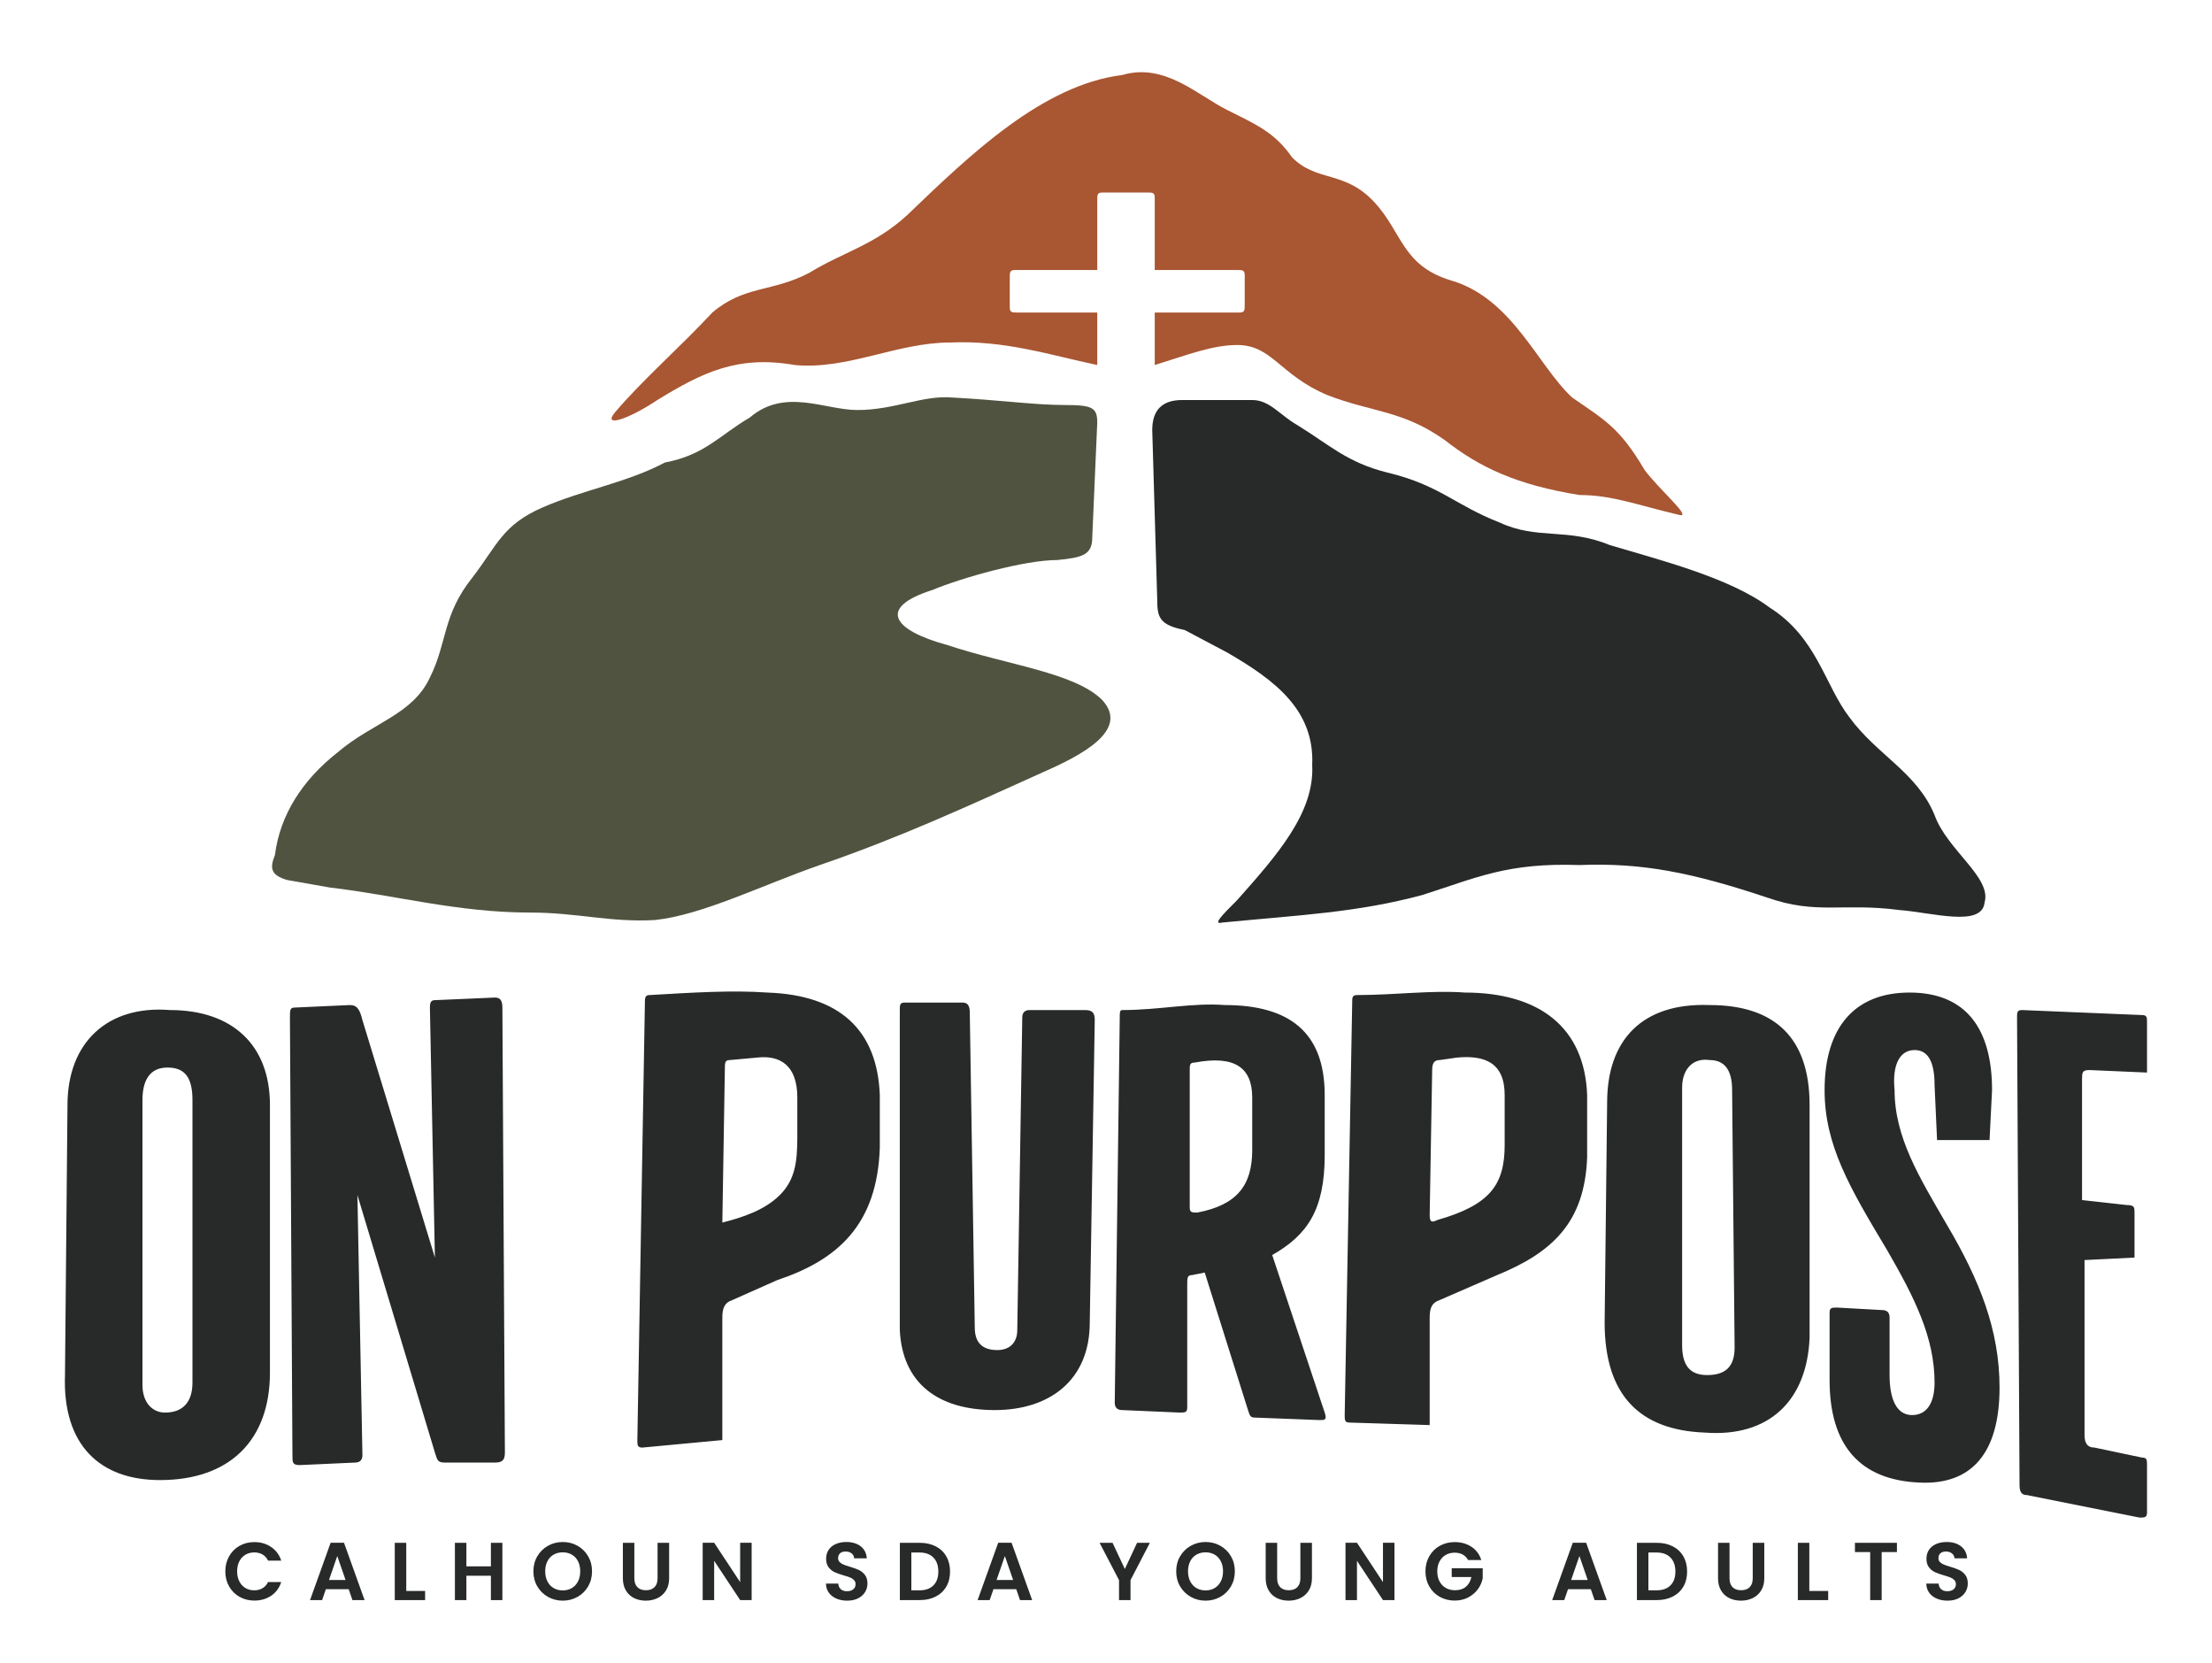
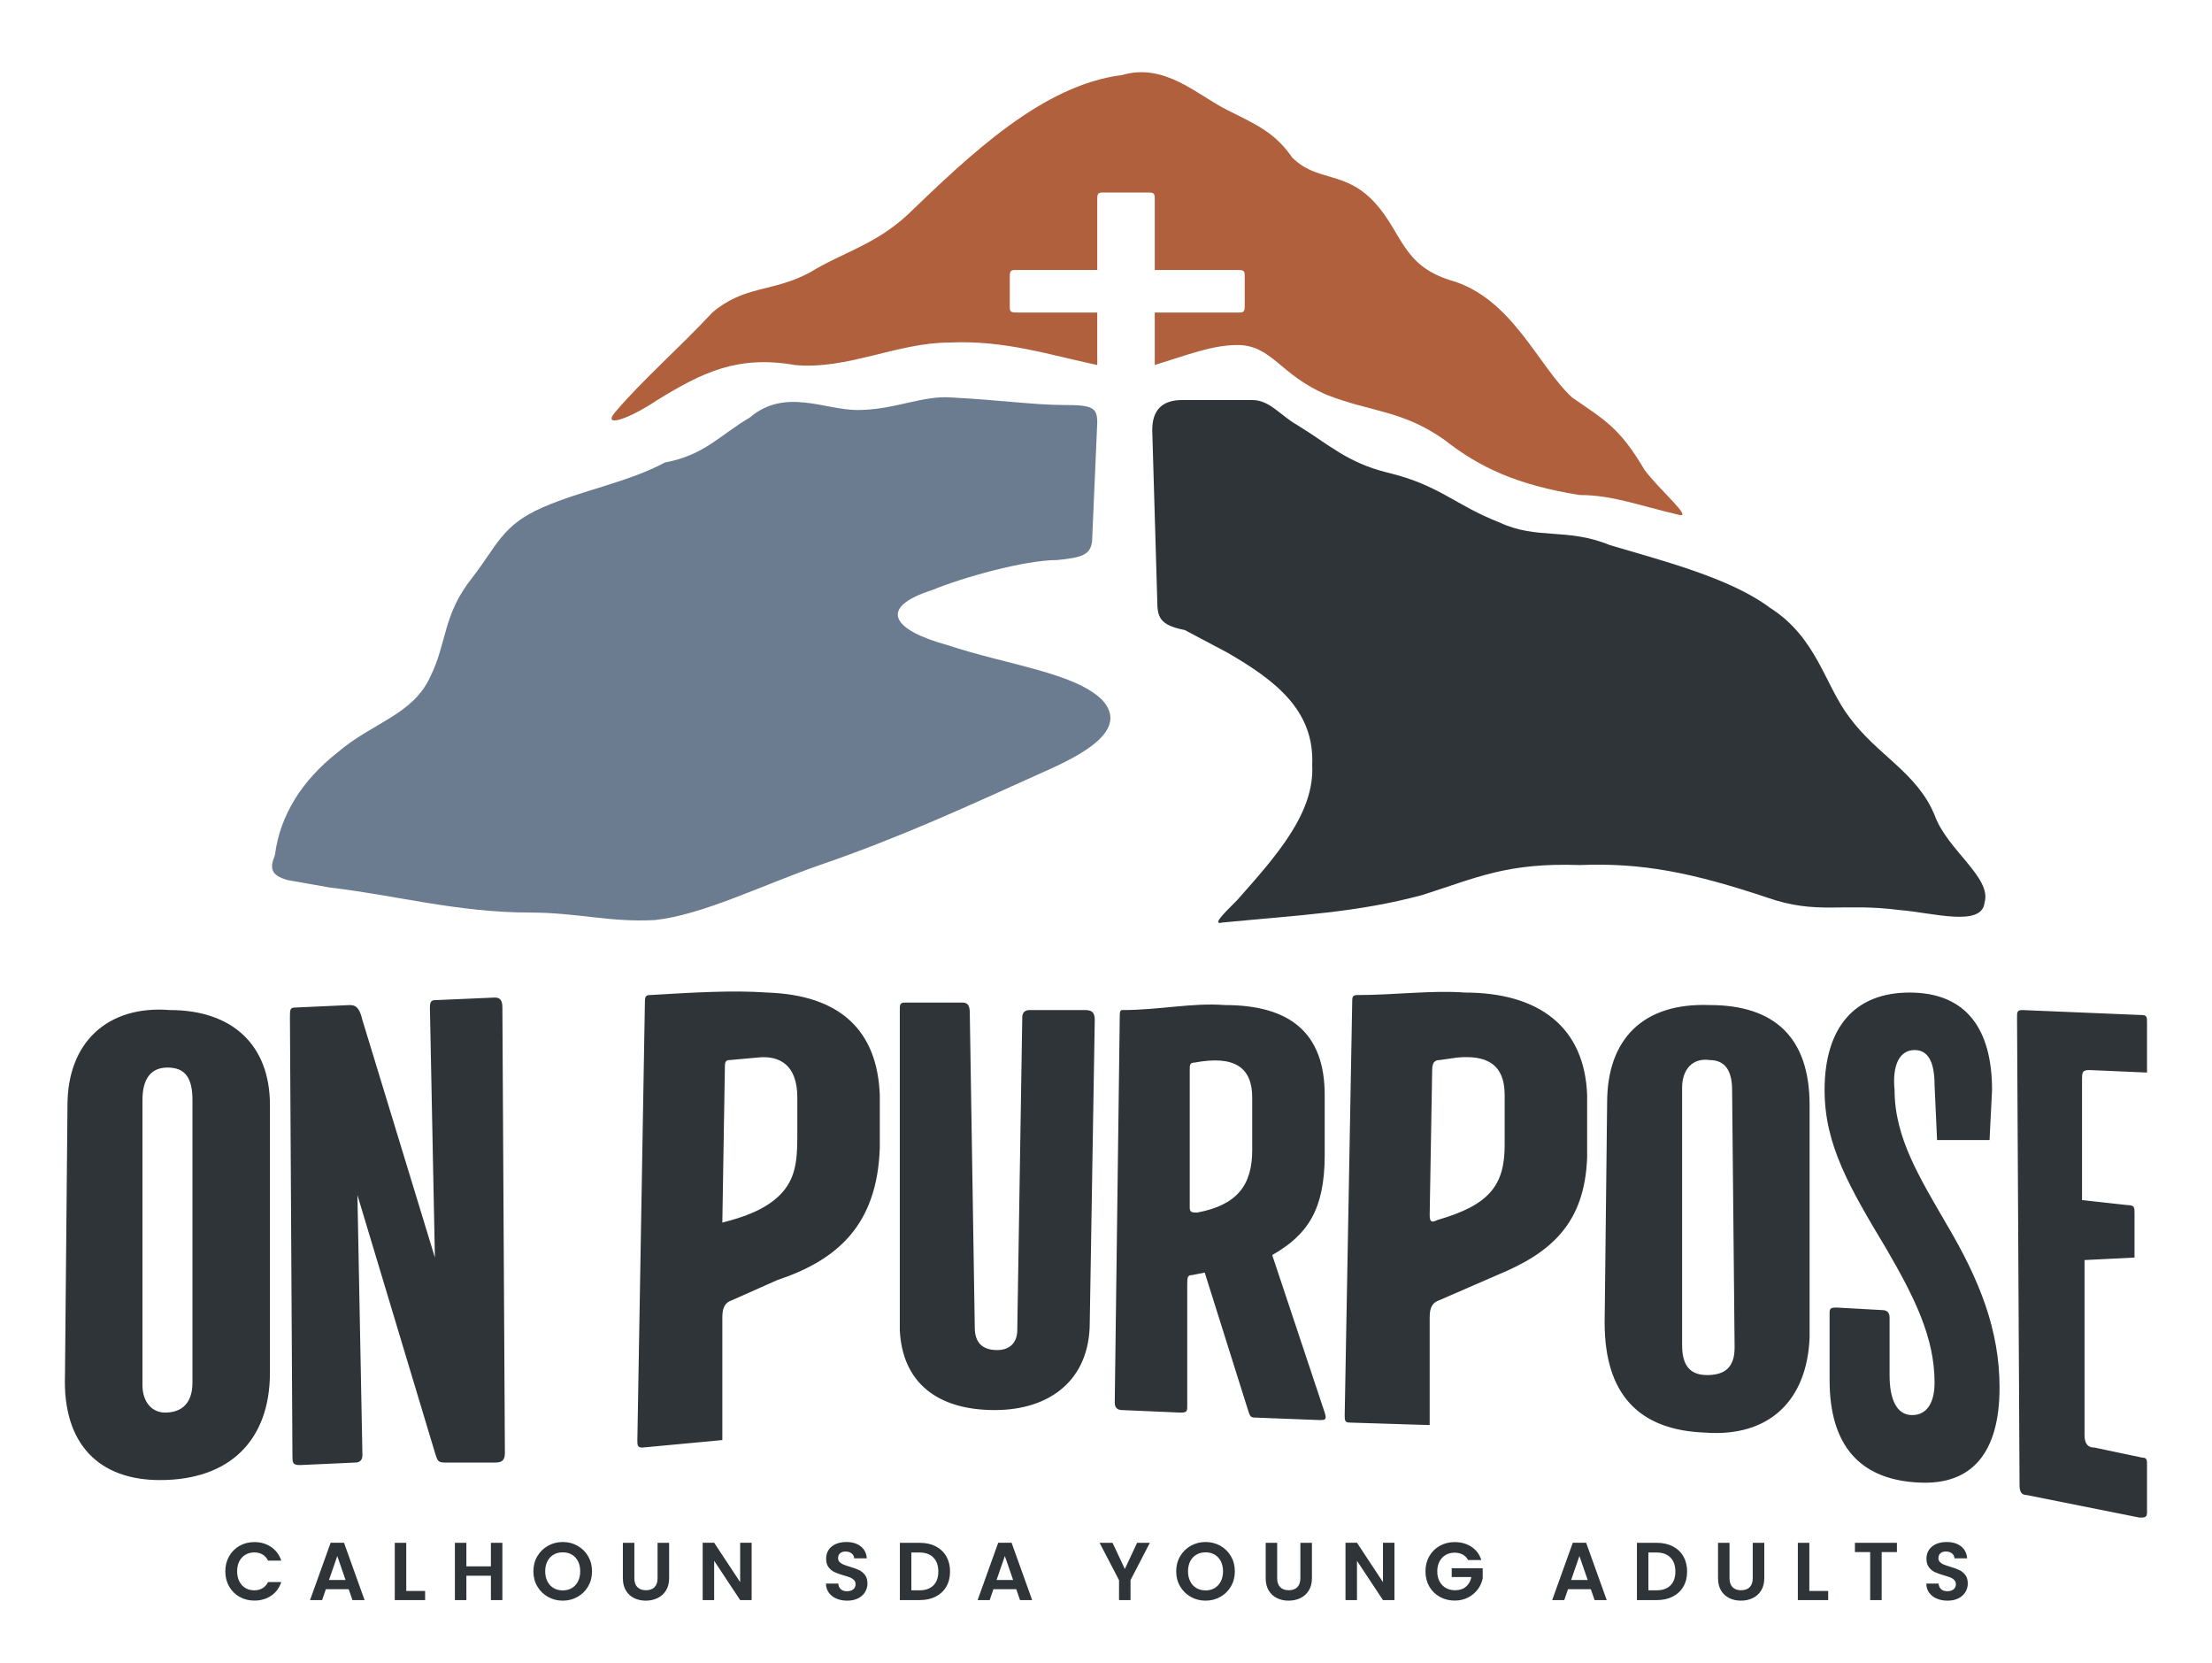
<svg xmlns="http://www.w3.org/2000/svg" width="885" height="665" viewBox="0 0 885 665">
-   <path fill="#A95632" fill-rule="evenodd" d="M246 165 C257 152 272 139 285 125 C298 114 309 117 324 109 C337 101 350 98 363 86 C388 62 417 34 449 30 C466 25 479 38 491 44 C503 50 510 53 517 63 C527 73 538 68 550 81 C561 93 561 106 580 112 C605 119 615 146 629 159 C642 168 648 171 658 188 C664 196 677 207 672 206 C655 202 645 198 632 198 C607 194 592 187 578 176 C561 164 549 165 531 158 C512 150 509 138 495 138 C485 138 475 142 462 146 L462 125 L496 125 C498 125 498 124 498 122 L498 110 C498 108 497 108 495 108 L462 108 L462 79 C462 77 461 77 459 77 L441 77 C439 77 439 78 439 80 L439 108 L406 108 C404 108 404 109 404 111 L404 123 C404 125 405 125 407 125 L439 125 L439 146 C420 142 402 136 380 137 C359 137 339 148 318 146 C295 142 281 149 263 160 C251 168 241 171 246 165 Z" />
-   <path fill="#50533F" fill-rule="evenodd" d="M110 342 C112 326 121 312 135 301 C149 289 165 286 172 271 C179 257 177 246 189 231 C199 218 201 210 217 203 C233 196 251 193 266 185 C282 182 288 174 300 167 C314 155 330 164 343 164 C358 164 369 158 381 159 C400 160 414 162 426 162 C437 162 439 163 439 169 L437 215 C437 222 433 223 423 224 C410 224 385 231 373 236 C351 243 357 252 379 258 C403 266 430 269 441 280 C452 292 433 302 417 309 C386 323 360 335 328 346 C305 354 281 366 262 368 C244 369 231 365 212 365 C183 365 158 358 132 355 L115 352 C108 350 108 347 110 342 Z" />
-   <path fill="#272A28" fill-rule="evenodd" d="M473 160 L501 160 C508 160 512 166 519 170 C532 178 539 185 555 189 C576 194 582 202 600 209 C615 216 627 211 644 218 C664 224 692 231 708 243 C727 255 730 274 740 287 C751 302 767 309 774 326 C779 340 797 351 794 361 C793 371 773 365 760 364 C737 361 727 366 707 359 C677 349 657 345 632 346 C603 345 591 351 569 358 C543 365 520 366 489 369 C485 370 489 366 495 360 C511 342 526 325 525 306 C526 284 510 272 491 261 L474 252 C464 250 463 247 463 240 L461 172 C461 164 465 160 473 160 Z M68 404 C43 402 27 417 27 442 L26 550 C25 578 40 592 64 592 C92 592 108 576 108 549 L108 442 C108 418 93 404 68 404 Z M67 427 C60 427 57 432 57 440 L57 554 C57 561 61 565 66 565 C73 565 77 561 77 553 L77 440 C77 431 74 427 67 427 Z M118 403 L140 402 C143 402 144 404 145 408 L174 503 L172 403 C172 400 173 400 175 400 L198 399 C200 399 201 400 201 403 L202 581 C202 584 201 585 198 585 L178 585 C175 585 175 584 174 581 L143 478 L145 582 C145 584 144 585 142 585 L120 586 C117 586 117 585 117 582 L116 407 C116 404 116 403 118 403 Z M260 398 C277 397 293 396 307 397 C336 398 351 412 352 438 L352 459 C351 490 335 504 311 512 L293 520 C290 521 289 523 289 527 L289 576 L257 579 C255 579 255 578 255 576 L258 402 C258 399 258 398 260 398 Z M292 424 C290 424 290 425 290 428 L289 489 C297 487 306 484 312 478 C318 472 319 465 319 455 L319 439 C319 426 312 422 303 423 Z M362 401 L385 401 C387 401 388 402 388 405 L390 531 C390 537 393 540 399 540 C404 540 407 537 407 532 L409 407 C409 405 410 404 412 404 L434 404 C437 404 438 405 438 408 L436 529 C436 552 420 564 398 564 C375 564 361 553 360 532 L360 404 C360 402 360 401 362 401 Z M449 404 C464 404 477 401 490 402 C516 402 530 413 530 438 L530 462 C530 484 523 494 509 502 L530 565 C531 568 530 568 528 568 L502 567 C500 567 500 566 499 563 L482 509 L477 510 C475 510 475 511 475 514 L475 563 C475 565 474 565 472 565 L449 564 C447 564 446 563 446 561 L448 407 C448 405 448 404 449 404 Z M478 425 C476 425 476 426 476 428 L476 483 C476 485 477 485 479 485 C495 482 501 474 501 460 L501 439 C501 427 494 422 478 425 Z M543 398 C558 398 573 396 586 397 C616 397 634 411 635 438 L635 463 C634 489 621 501 599 510 L576 520 C573 521 572 523 572 527 L572 570 L540 569 C538 569 538 568 538 566 L541 401 C541 399 541 398 543 398 Z M576 424 C574 424 573 425 573 428 L572 486 C572 489 573 489 575 488 C596 482 602 474 602 458 L602 438 C602 425 594 422 583 423 Z M684 402 C657 401 643 416 643 441 L642 529 C642 558 656 572 682 573 C708 575 723 560 724 535 L724 442 C724 415 710 402 684 402 Z M684 424 C677 423 673 428 673 435 L673 538 C673 546 676 550 683 550 C690 550 694 547 694 539 L693 436 C693 428 690 424 684 424 Z M764 397 C787 397 797 412 797 436 L796 456 L775 456 L774 434 C774 424 771 420 766 420 C760 420 757 426 758 436 C758 455 768 471 779 490 C792 512 800 532 800 555 C800 581 789 594 768 593 C744 592 732 578 732 552 L732 525 C732 523 733 523 735 523 L753 524 C755 524 756 525 756 527 L756 550 C756 560 759 566 765 566 C771 566 774 561 774 553 C774 535 766 519 755 500 C740 475 730 458 730 436 C730 411 742 397 764 397 Z M809 404 L857 406 C859 406 859 407 859 409 L859 429 L836 428 C833 428 833 429 833 432 L833 480 L851 482 C854 482 854 483 854 485 L854 503 L834 504 L834 574 C834 577 835 579 838 579 L857 583 C859 583 859 584 859 586 L859 605 C859 607 858 607 856 607 L811 598 C809 598 808 597 808 594 L807 407 C807 405 807 404 809 404 Z M91.674 622.463 Q93.2 619.789 95.841 618.296 Q98.482 616.803 101.763 616.803 Q105.602 616.803 108.489 618.772 Q111.377 620.74 112.525 624.218 L107.243 624.218 Q106.455 622.578 105.028 621.757 Q103.601 620.937 101.73 620.937 Q99.729 620.937 98.17 621.872 Q96.612 622.807 95.743 624.514 Q94.873 626.22 94.873 628.516 Q94.873 630.78 95.743 632.503 Q96.612 634.225 98.17 635.16 Q99.729 636.096 101.73 636.096 Q103.601 636.096 105.028 635.259 Q106.455 634.422 107.243 632.782 L112.525 632.782 Q111.377 636.292 108.506 638.245 Q105.635 640.197 101.763 640.197 Q98.482 640.197 95.841 638.704 Q93.2 637.211 91.674 634.553 Q90.148 631.896 90.148 628.516 Q90.148 625.137 91.674 622.463 Z M139.5 635.636 L130.379 635.636 L128.87 640 L124.047 640 L132.282 617.066 L137.63 617.066 L145.866 640 L141.01 640 L139.5 635.636 Z M138.254 631.961 L134.94 622.381 L131.626 631.961 L138.254 631.961 Z M162.539 636.358 L170.085 636.358 L170.085 640 L157.945 640 L157.945 617.098 L162.539 617.098 L162.539 636.358 Z M200.998 617.098 L200.998 640 L196.404 640 L196.404 630.255 L186.594 630.255 L186.594 640 L182 640 L182 617.098 L186.594 617.098 L186.594 626.515 L196.404 626.515 L196.404 617.098 L200.998 617.098 Z M219.246 638.72 Q216.555 637.211 214.98 634.537 Q213.405 631.863 213.405 628.484 Q213.405 625.137 214.98 622.463 Q216.555 619.789 219.246 618.28 Q221.936 616.77 225.151 616.77 Q228.4 616.77 231.074 618.28 Q233.748 619.789 235.306 622.463 Q236.865 625.137 236.865 628.484 Q236.865 631.863 235.306 634.537 Q233.748 637.211 231.057 638.72 Q228.367 640.23 225.151 640.23 Q221.936 640.23 219.246 638.72 Z M228.793 635.193 Q230.368 634.258 231.254 632.519 Q232.14 630.78 232.14 628.484 Q232.14 626.187 231.254 624.464 Q230.368 622.742 228.793 621.823 Q227.218 620.904 225.151 620.904 Q223.084 620.904 221.493 621.823 Q219.902 622.742 219.016 624.464 Q218.13 626.187 218.13 628.484 Q218.13 630.78 219.016 632.519 Q219.902 634.258 221.493 635.193 Q223.084 636.128 225.151 636.128 Q227.218 636.128 228.793 635.193 Z M253.8 617.098 L253.8 631.272 Q253.8 633.602 255.014 634.832 Q256.228 636.063 258.426 636.063 Q260.658 636.063 261.871 634.832 Q263.085 633.602 263.085 631.272 L263.085 617.098 L267.712 617.098 L267.712 631.24 Q267.712 634.16 266.449 636.178 Q265.185 638.195 263.069 639.213 Q260.953 640.23 258.361 640.23 Q255.802 640.23 253.718 639.213 Q251.635 638.195 250.421 636.178 Q249.207 634.16 249.207 631.24 L249.207 617.098 L253.8 617.098 Z M300.724 640 L296.131 640 L285.73 624.284 L285.73 640 L281.137 640 L281.137 617.066 L285.73 617.066 L296.131 632.815 L296.131 617.066 L300.724 617.066 L300.724 640 Z M334.644 639.409 Q332.725 638.589 331.61 637.047 Q330.494 635.505 330.461 633.405 L335.383 633.405 Q335.481 634.816 336.383 635.636 Q337.286 636.456 338.861 636.456 Q340.468 636.456 341.387 635.685 Q342.306 634.914 342.306 633.668 Q342.306 632.65 341.682 631.994 Q341.059 631.338 340.124 630.961 Q339.189 630.583 337.548 630.124 Q335.317 629.468 333.923 628.828 Q332.528 628.188 331.527 626.892 Q330.527 625.596 330.527 623.431 Q330.527 621.397 331.544 619.887 Q332.561 618.378 334.398 617.574 Q336.236 616.77 338.598 616.77 Q342.142 616.77 344.356 618.493 Q346.571 620.215 346.801 623.3 L341.748 623.3 Q341.682 622.118 340.747 621.347 Q339.812 620.576 338.27 620.576 Q336.925 620.576 336.121 621.265 Q335.317 621.954 335.317 623.267 Q335.317 624.185 335.924 624.792 Q336.531 625.399 337.433 625.777 Q338.336 626.154 339.976 626.646 Q342.207 627.302 343.618 627.959 Q345.029 628.615 346.046 629.927 Q347.063 631.24 347.063 633.372 Q347.063 635.21 346.112 636.785 Q345.16 638.359 343.323 639.295 Q341.485 640.23 338.959 640.23 Q336.564 640.23 334.644 639.409 Z M374.383 618.509 Q377.123 619.92 378.616 622.529 Q380.108 625.137 380.108 628.582 Q380.108 632.027 378.616 634.603 Q377.123 637.178 374.383 638.589 Q371.643 640 368.034 640 L360.029 640 L360.029 617.098 L368.034 617.098 Q371.643 617.098 374.383 618.509 Z M373.448 634.127 Q375.417 632.158 375.417 628.582 Q375.417 625.006 373.448 622.988 Q371.479 620.97 367.87 620.97 L364.622 620.97 L364.622 636.096 L367.87 636.096 Q371.479 636.096 373.448 634.127 Z M406.592 635.636 L397.471 635.636 L395.961 640 L391.138 640 L399.374 617.066 L404.722 617.066 L412.957 640 L408.101 640 L406.592 635.636 Z M405.345 631.961 L402.031 622.381 L398.717 631.961 L405.345 631.961 Z M460.05 617.098 L452.307 632.027 L452.307 640 L447.714 640 L447.714 632.027 L439.938 617.098 L445.122 617.098 L450.043 627.565 L454.932 617.098 L460.05 617.098 Z M476.428 638.72 Q473.738 637.211 472.163 634.537 Q470.588 631.863 470.588 628.484 Q470.588 625.137 472.163 622.463 Q473.738 619.789 476.428 618.28 Q479.119 616.77 482.334 616.77 Q485.582 616.77 488.256 618.28 Q490.93 619.789 492.489 622.463 Q494.047 625.137 494.047 628.484 Q494.047 631.863 492.489 634.537 Q490.93 637.211 488.24 638.72 Q485.549 640.23 482.334 640.23 Q479.119 640.23 476.428 638.72 Z M485.976 635.193 Q487.551 634.258 488.437 632.519 Q489.323 630.78 489.323 628.484 Q489.323 626.187 488.437 624.464 Q487.551 622.742 485.976 621.823 Q484.401 620.904 482.334 620.904 Q480.267 620.904 478.676 621.823 Q477.084 622.742 476.199 624.464 Q475.313 626.187 475.313 628.484 Q475.313 630.78 476.199 632.519 Q477.084 634.258 478.676 635.193 Q480.267 636.128 482.334 636.128 Q484.401 636.128 485.976 635.193 Z M510.983 617.098 L510.983 631.272 Q510.983 633.602 512.197 634.832 Q513.411 636.063 515.609 636.063 Q517.84 636.063 519.054 634.832 Q520.268 633.602 520.268 631.272 L520.268 617.098 L524.894 617.098 L524.894 631.24 Q524.894 634.16 523.631 636.178 Q522.368 638.195 520.252 639.213 Q518.135 640.23 515.543 640.23 Q512.984 640.23 510.901 639.213 Q508.817 638.195 507.603 636.178 Q506.389 634.16 506.389 631.24 L506.389 617.098 L510.983 617.098 Z M557.907 640 L553.313 640 L542.913 624.284 L542.913 640 L538.319 640 L538.319 617.066 L542.913 617.066 L553.313 632.815 L553.313 617.066 L557.907 617.066 L557.907 640 Z M587.376 623.989 Q586.588 622.545 585.21 621.79 Q583.832 621.036 581.995 621.036 Q579.961 621.036 578.386 621.954 Q576.811 622.873 575.925 624.579 Q575.039 626.285 575.039 628.516 Q575.039 630.813 575.942 632.519 Q576.844 634.225 578.452 635.144 Q580.059 636.063 582.192 636.063 Q584.817 636.063 586.49 634.668 Q588.163 633.274 588.688 630.78 L580.814 630.78 L580.814 627.27 L593.216 627.27 L593.216 631.272 Q592.757 633.668 591.248 635.702 Q589.738 637.736 587.36 638.966 Q584.981 640.197 582.028 640.197 Q578.714 640.197 576.04 638.704 Q573.366 637.211 571.84 634.553 Q570.315 631.896 570.315 628.516 Q570.315 625.137 571.84 622.463 Q573.366 619.789 576.04 618.296 Q578.714 616.803 581.995 616.803 Q585.867 616.803 588.721 618.69 Q591.576 620.576 592.658 623.989 L587.376 623.989 Z M636.471 635.636 L627.35 635.636 L625.84 640 L621.017 640 L629.253 617.066 L634.601 617.066 L642.836 640 L637.98 640 L636.471 635.636 Z M635.224 631.961 L631.91 622.381 L628.596 631.961 L635.224 631.961 Z M669.27 618.509 Q672.01 619.92 673.503 622.529 Q674.996 625.137 674.996 628.582 Q674.996 632.027 673.503 634.603 Q672.01 637.178 669.27 638.589 Q666.53 640 662.921 640 L654.916 640 L654.916 617.098 L662.921 617.098 Q666.53 617.098 669.27 618.509 Z M668.335 634.127 Q670.304 632.158 670.304 628.582 Q670.304 625.006 668.335 622.988 Q666.366 620.97 662.757 620.97 L659.509 620.97 L659.509 636.096 L662.757 636.096 Q666.366 636.096 668.335 634.127 Z M691.964 617.098 L691.964 631.272 Q691.964 633.602 693.178 634.832 Q694.392 636.063 696.59 636.063 Q698.821 636.063 700.035 634.832 Q701.249 633.602 701.249 631.272 L701.249 617.098 L705.875 617.098 L705.875 631.24 Q705.875 634.16 704.612 636.178 Q703.349 638.195 701.233 639.213 Q699.116 640.23 696.524 640.23 Q693.965 640.23 691.882 639.213 Q689.798 638.195 688.584 636.178 Q687.37 634.16 687.37 631.24 L687.37 617.098 L691.964 617.098 Z M723.894 636.358 L731.44 636.358 L731.44 640 L719.3 640 L719.3 617.098 L723.894 617.098 L723.894 636.358 Z M758.94 617.098 L758.94 620.806 L752.838 620.806 L752.838 640 L748.244 640 L748.244 620.806 L742.142 620.806 L742.142 617.098 L758.94 617.098 Z M774.875 639.409 Q772.956 638.589 771.84 637.047 Q770.725 635.505 770.692 633.405 L775.613 633.405 Q775.712 634.816 776.614 635.636 Q777.516 636.456 779.091 636.456 Q780.699 636.456 781.618 635.685 Q782.536 634.914 782.536 633.668 Q782.536 632.65 781.913 631.994 Q781.29 631.338 780.354 630.961 Q779.419 630.583 777.779 630.124 Q775.548 629.468 774.153 628.828 Q772.759 628.188 771.758 626.892 Q770.757 625.596 770.757 623.431 Q770.757 621.397 771.775 619.887 Q772.792 618.378 774.629 617.574 Q776.466 616.77 778.829 616.77 Q782.372 616.77 784.587 618.493 Q786.802 620.215 787.031 623.3 L781.979 623.3 Q781.913 622.118 780.978 621.347 Q780.043 620.576 778.501 620.576 Q777.155 620.576 776.352 621.265 Q775.548 621.954 775.548 623.267 Q775.548 624.185 776.155 624.792 Q776.762 625.399 777.664 625.777 Q778.566 626.154 780.207 626.646 Q782.438 627.302 783.849 627.959 Q785.26 628.615 786.277 629.927 Q787.294 631.24 787.294 633.372 Q787.294 635.21 786.342 636.785 Q785.391 638.359 783.553 639.295 Q781.716 640.23 779.19 640.23 Q776.795 640.23 774.875 639.409 Z" />
+   <path fill="#B1603E" fill-rule="evenodd" d="M246 165 C257 152 272 139 285 125 C298 114 309 117 324 109 C337 101 350 98 363 86 C388 62 417 34 449 30 C466 25 479 38 491 44 C503 50 510 53 517 63 C527 73 538 68 550 81 C561 93 561 106 580 112 C605 119 615 146 629 159 C642 168 648 171 658 188 C664 196 677 207 672 206 C655 202 645 198 632 198 C607 194 592 187 578 176 C561 164 549 165 531 158 C512 150 509 138 495 138 C485 138 475 142 462 146 L462 125 L496 125 C498 125 498 124 498 122 L498 110 C498 108 497 108 495 108 L462 108 L462 79 C462 77 461 77 459 77 L441 77 C439 77 439 78 439 80 L439 108 L406 108 C404 108 404 109 404 111 L404 123 C404 125 405 125 407 125 L439 125 L439 146 C420 142 402 136 380 137 C359 137 339 148 318 146 C295 142 281 149 263 160 C251 168 241 171 246 165 Z" />
+   <path fill="#6B7C91" fill-rule="evenodd" d="M110 342 C112 326 121 312 135 301 C149 289 165 286 172 271 C179 257 177 246 189 231 C199 218 201 210 217 203 C233 196 251 193 266 185 C282 182 288 174 300 167 C314 155 330 164 343 164 C358 164 369 158 381 159 C400 160 414 162 426 162 C437 162 439 163 439 169 L437 215 C437 222 433 223 423 224 C410 224 385 231 373 236 C351 243 357 252 379 258 C403 266 430 269 441 280 C452 292 433 302 417 309 C386 323 360 335 328 346 C305 354 281 366 262 368 C244 369 231 365 212 365 C183 365 158 358 132 355 L115 352 C108 350 108 347 110 342 Z" />
+   <path fill="#2F3438" fill-rule="evenodd" d="M473 160 L501 160 C508 160 512 166 519 170 C532 178 539 185 555 189 C576 194 582 202 600 209 C615 216 627 211 644 218 C664 224 692 231 708 243 C727 255 730 274 740 287 C751 302 767 309 774 326 C779 340 797 351 794 361 C793 371 773 365 760 364 C737 361 727 366 707 359 C677 349 657 345 632 346 C603 345 591 351 569 358 C543 365 520 366 489 369 C485 370 489 366 495 360 C511 342 526 325 525 306 C526 284 510 272 491 261 L474 252 C464 250 463 247 463 240 L461 172 C461 164 465 160 473 160 Z M68 404 C43 402 27 417 27 442 L26 550 C25 578 40 592 64 592 C92 592 108 576 108 549 L108 442 C108 418 93 404 68 404 Z M67 427 C60 427 57 432 57 440 L57 554 C57 561 61 565 66 565 C73 565 77 561 77 553 L77 440 C77 431 74 427 67 427 Z M118 403 L140 402 C143 402 144 404 145 408 L174 503 L172 403 C172 400 173 400 175 400 L198 399 C200 399 201 400 201 403 L202 581 C202 584 201 585 198 585 L178 585 C175 585 175 584 174 581 L143 478 L145 582 C145 584 144 585 142 585 L120 586 C117 586 117 585 117 582 L116 407 C116 404 116 403 118 403 Z M260 398 C277 397 293 396 307 397 C336 398 351 412 352 438 L352 459 C351 490 335 504 311 512 L293 520 C290 521 289 523 289 527 L289 576 L257 579 C255 579 255 578 255 576 L258 402 C258 399 258 398 260 398 Z M292 424 C290 424 290 425 290 428 L289 489 C297 487 306 484 312 478 C318 472 319 465 319 455 L319 439 C319 426 312 422 303 423 Z M362 401 L385 401 C387 401 388 402 388 405 L390 531 C390 537 393 540 399 540 C404 540 407 537 407 532 L409 407 C409 405 410 404 412 404 L434 404 C437 404 438 405 438 408 L436 529 C436 552 420 564 398 564 C375 564 361 553 360 532 L360 404 C360 402 360 401 362 401 Z M449 404 C464 404 477 401 490 402 C516 402 530 413 530 438 L530 462 C530 484 523 494 509 502 L530 565 C531 568 530 568 528 568 L502 567 C500 567 500 566 499 563 L482 509 L477 510 C475 510 475 511 475 514 L475 563 C475 565 474 565 472 565 L449 564 C447 564 446 563 446 561 L448 407 C448 405 448 404 449 404 Z M478 425 C476 425 476 426 476 428 L476 483 C476 485 477 485 479 485 C495 482 501 474 501 460 L501 439 C501 427 494 422 478 425 Z M543 398 C558 398 573 396 586 397 C616 397 634 411 635 438 L635 463 C634 489 621 501 599 510 L576 520 C573 521 572 523 572 527 L572 570 L540 569 C538 569 538 568 538 566 L541 401 C541 399 541 398 543 398 Z M576 424 C574 424 573 425 573 428 L572 486 C572 489 573 489 575 488 C596 482 602 474 602 458 L602 438 C602 425 594 422 583 423 Z M684 402 C657 401 643 416 643 441 L642 529 C642 558 656 572 682 573 C708 575 723 560 724 535 L724 442 C724 415 710 402 684 402 Z M684 424 C677 423 673 428 673 435 L673 538 C673 546 676 550 683 550 C690 550 694 547 694 539 L693 436 C693 428 690 424 684 424 Z M764 397 C787 397 797 412 797 436 L796 456 L775 456 L774 434 C774 424 771 420 766 420 C760 420 757 426 758 436 C758 455 768 471 779 490 C792 512 800 532 800 555 C800 581 789 594 768 593 C744 592 732 578 732 552 L732 525 C732 523 733 523 735 523 L753 524 C755 524 756 525 756 527 L756 550 C756 560 759 566 765 566 C771 566 774 561 774 553 C774 535 766 519 755 500 C740 475 730 458 730 436 C730 411 742 397 764 397 Z M809 404 L857 406 C859 406 859 407 859 409 L859 429 L836 428 C833 428 833 429 833 432 L833 480 L851 482 C854 482 854 483 854 485 L854 503 L834 504 L834 574 C834 577 835 579 838 579 L857 583 C859 583 859 584 859 586 L859 605 C859 607 858 607 856 607 L811 598 C809 598 808 597 808 594 L807 407 C807 405 807 404 809 404 Z M91.674 622.463 Q93.2 619.789 95.841 618.296 Q98.482 616.803 101.763 616.803 Q105.602 616.803 108.489 618.772 Q111.377 620.74 112.525 624.218 L107.243 624.218 Q106.455 622.578 105.028 621.757 Q103.601 620.937 101.73 620.937 Q99.729 620.937 98.17 621.872 Q96.612 622.807 95.743 624.514 Q94.873 626.22 94.873 628.516 Q94.873 630.78 95.743 632.503 Q96.612 634.225 98.17 635.16 Q99.729 636.096 101.73 636.096 Q103.601 636.096 105.028 635.259 Q106.455 634.422 107.243 632.782 L112.525 632.782 Q111.377 636.292 108.506 638.245 Q105.635 640.197 101.763 640.197 Q98.482 640.197 95.841 638.704 Q93.2 637.211 91.674 634.553 Q90.148 631.896 90.148 628.516 Q90.148 625.137 91.674 622.463 Z M139.5 635.636 L130.379 635.636 L128.87 640 L124.047 640 L132.282 617.066 L137.63 617.066 L145.866 640 L141.01 640 L139.5 635.636 Z M138.254 631.961 L134.94 622.381 L131.626 631.961 L138.254 631.961 Z M162.539 636.358 L170.085 636.358 L170.085 640 L157.945 640 L157.945 617.098 L162.539 617.098 L162.539 636.358 Z M200.998 617.098 L200.998 640 L196.404 640 L196.404 630.255 L186.594 630.255 L186.594 640 L182 640 L182 617.098 L186.594 617.098 L186.594 626.515 L196.404 626.515 L196.404 617.098 L200.998 617.098 Z M219.246 638.72 Q216.555 637.211 214.98 634.537 Q213.405 631.863 213.405 628.484 Q213.405 625.137 214.98 622.463 Q216.555 619.789 219.246 618.28 Q221.936 616.77 225.151 616.77 Q228.4 616.77 231.074 618.28 Q233.748 619.789 235.306 622.463 Q236.865 625.137 236.865 628.484 Q236.865 631.863 235.306 634.537 Q233.748 637.211 231.057 638.72 Q228.367 640.23 225.151 640.23 Q221.936 640.23 219.246 638.72 Z M228.793 635.193 Q230.368 634.258 231.254 632.519 Q232.14 630.78 232.14 628.484 Q232.14 626.187 231.254 624.464 Q230.368 622.742 228.793 621.823 Q227.218 620.904 225.151 620.904 Q223.084 620.904 221.493 621.823 Q219.902 622.742 219.016 624.464 Q218.13 626.187 218.13 628.484 Q218.13 630.78 219.016 632.519 Q219.902 634.258 221.493 635.193 Q223.084 636.128 225.151 636.128 Q227.218 636.128 228.793 635.193 Z M253.8 617.098 L253.8 631.272 Q253.8 633.602 255.014 634.832 Q256.228 636.063 258.426 636.063 Q260.658 636.063 261.871 634.832 Q263.085 633.602 263.085 631.272 L263.085 617.098 L267.712 617.098 L267.712 631.24 Q267.712 634.16 266.449 636.178 Q265.185 638.195 263.069 639.213 Q260.953 640.23 258.361 640.23 Q255.802 640.23 253.718 639.213 Q251.635 638.195 250.421 636.178 Q249.207 634.16 249.207 631.24 L249.207 617.098 L253.8 617.098 Z M300.724 640 L296.131 640 L285.73 624.284 L285.73 640 L281.137 640 L281.137 617.066 L285.73 617.066 L296.131 632.815 L296.131 617.066 L300.724 617.066 L300.724 640 Z M334.644 639.409 Q332.725 638.589 331.61 637.047 Q330.494 635.505 330.461 633.405 L335.383 633.405 Q335.481 634.816 336.383 635.636 Q337.286 636.456 338.861 636.456 Q340.468 636.456 341.387 635.685 Q342.306 634.914 342.306 633.668 Q342.306 632.65 341.682 631.994 Q341.059 631.338 340.124 630.961 Q339.189 630.583 337.548 630.124 Q335.317 629.468 333.923 628.828 Q332.528 628.188 331.527 626.892 Q330.527 625.596 330.527 623.431 Q330.527 621.397 331.544 619.887 Q332.561 618.378 334.398 617.574 Q336.236 616.77 338.598 616.77 Q342.142 616.77 344.356 618.493 Q346.571 620.215 346.801 623.3 L341.748 623.3 Q341.682 622.118 340.747 621.347 Q339.812 620.576 338.27 620.576 Q336.925 620.576 336.121 621.265 Q335.317 621.954 335.317 623.267 Q335.317 624.185 335.924 624.792 Q336.531 625.399 337.433 625.777 Q338.336 626.154 339.976 626.646 Q342.207 627.302 343.618 627.959 Q345.029 628.615 346.046 629.927 Q347.063 631.24 347.063 633.372 Q347.063 635.21 346.112 636.785 Q345.16 638.359 343.323 639.295 Q341.485 640.23 338.959 640.23 Q336.564 640.23 334.644 639.409 Z M374.383 618.509 Q377.123 619.92 378.616 622.529 Q380.108 625.137 380.108 628.582 Q380.108 632.027 378.616 634.603 Q377.123 637.178 374.383 638.589 Q371.643 640 368.034 640 L360.029 640 L360.029 617.098 L368.034 617.098 Q371.643 617.098 374.383 618.509 Z M373.448 634.127 Q375.417 632.158 375.417 628.582 Q375.417 625.006 373.448 622.988 Q371.479 620.97 367.87 620.97 L364.622 620.97 L364.622 636.096 L367.87 636.096 Q371.479 636.096 373.448 634.127 Z M406.592 635.636 L397.471 635.636 L395.961 640 L391.138 640 L399.374 617.066 L404.722 617.066 L412.957 640 L408.101 640 L406.592 635.636 Z M405.345 631.961 L402.031 622.381 L398.717 631.961 L405.345 631.961 Z M460.05 617.098 L452.307 632.027 L452.307 640 L447.714 640 L447.714 632.027 L439.938 617.098 L445.122 617.098 L450.043 627.565 L454.932 617.098 L460.05 617.098 Z M476.428 638.72 Q473.738 637.211 472.163 634.537 Q470.588 631.863 470.588 628.484 Q470.588 625.137 472.163 622.463 Q473.738 619.789 476.428 618.28 Q479.119 616.77 482.334 616.77 Q485.582 616.77 488.256 618.28 Q490.93 619.789 492.489 622.463 Q494.047 625.137 494.047 628.484 Q494.047 631.863 492.489 634.537 Q490.93 637.211 488.24 638.72 Q485.549 640.23 482.334 640.23 Q479.119 640.23 476.428 638.72 Z M485.976 635.193 Q487.551 634.258 488.437 632.519 Q489.323 630.78 489.323 628.484 Q489.323 626.187 488.437 624.464 Q487.551 622.742 485.976 621.823 Q484.401 620.904 482.334 620.904 Q480.267 620.904 478.676 621.823 Q477.084 622.742 476.199 624.464 Q475.313 626.187 475.313 628.484 Q475.313 630.78 476.199 632.519 Q477.084 634.258 478.676 635.193 Q480.267 636.128 482.334 636.128 Q484.401 636.128 485.976 635.193 Z M510.983 617.098 L510.983 631.272 Q510.983 633.602 512.197 634.832 Q513.411 636.063 515.609 636.063 Q517.84 636.063 519.054 634.832 Q520.268 633.602 520.268 631.272 L520.268 617.098 L524.894 617.098 L524.894 631.24 Q524.894 634.16 523.631 636.178 Q522.368 638.195 520.252 639.213 Q518.135 640.23 515.543 640.23 Q512.984 640.23 510.901 639.213 Q508.817 638.195 507.603 636.178 Q506.389 634.16 506.389 631.24 L506.389 617.098 L510.983 617.098 Z M557.907 640 L553.313 640 L542.913 624.284 L542.913 640 L538.319 640 L538.319 617.066 L542.913 617.066 L553.313 632.815 L553.313 617.066 L557.907 617.066 L557.907 640 Z M587.376 623.989 Q586.588 622.545 585.21 621.79 Q583.832 621.036 581.995 621.036 Q579.961 621.036 578.386 621.954 Q576.811 622.873 575.925 624.579 Q575.039 626.285 575.039 628.516 Q575.039 630.813 575.942 632.519 Q576.844 634.225 578.452 635.144 Q580.059 636.063 582.192 636.063 Q584.817 636.063 586.49 634.668 Q588.163 633.274 588.688 630.78 L580.814 630.78 L580.814 627.27 L593.216 627.27 L593.216 631.272 Q592.757 633.668 591.248 635.702 Q589.738 637.736 587.36 638.966 Q584.981 640.197 582.028 640.197 Q578.714 640.197 576.04 638.704 Q573.366 637.211 571.84 634.553 Q570.315 631.896 570.315 628.516 Q570.315 625.137 571.84 622.463 Q573.366 619.789 576.04 618.296 Q578.714 616.803 581.995 616.803 Q585.867 616.803 588.721 618.69 Q591.576 620.576 592.658 623.989 L587.376 623.989 Z M636.471 635.636 L627.35 635.636 L625.84 640 L621.017 640 L629.253 617.066 L634.601 617.066 L642.836 640 L637.98 640 L636.471 635.636 Z M635.224 631.961 L631.91 622.381 L628.596 631.961 L635.224 631.961 Z M669.27 618.509 Q672.01 619.92 673.503 622.529 Q674.996 625.137 674.996 628.582 Q674.996 632.027 673.503 634.603 Q672.01 637.178 669.27 638.589 Q666.53 640 662.921 640 L654.916 640 L654.916 617.098 L662.921 617.098 Q666.53 617.098 669.27 618.509 Z M668.335 634.127 Q670.304 632.158 670.304 628.582 Q670.304 625.006 668.335 622.988 Q666.366 620.97 662.757 620.97 L659.509 620.97 L659.509 636.096 L662.757 636.096 Q666.366 636.096 668.335 634.127 Z M691.964 617.098 L691.964 631.272 Q691.964 633.602 693.178 634.832 Q694.392 636.063 696.59 636.063 Q698.821 636.063 700.035 634.832 Q701.249 633.602 701.249 631.272 L701.249 617.098 L705.875 617.098 L705.875 631.24 Q705.875 634.16 704.612 636.178 Q703.349 638.195 701.233 639.213 Q699.116 640.23 696.524 640.23 Q693.965 640.23 691.882 639.213 Q689.798 638.195 688.584 636.178 Q687.37 634.16 687.37 631.24 L687.37 617.098 L691.964 617.098 Z M723.894 636.358 L731.44 636.358 L731.44 640 L719.3 640 L719.3 617.098 L723.894 617.098 L723.894 636.358 Z M758.94 617.098 L758.94 620.806 L752.838 620.806 L752.838 640 L748.244 640 L748.244 620.806 L742.142 620.806 L742.142 617.098 L758.94 617.098 Z M774.875 639.409 Q772.956 638.589 771.84 637.047 Q770.725 635.505 770.692 633.405 L775.613 633.405 Q775.712 634.816 776.614 635.636 Q777.516 636.456 779.091 636.456 Q780.699 636.456 781.618 635.685 Q782.536 634.914 782.536 633.668 Q782.536 632.65 781.913 631.994 Q781.29 631.338 780.354 630.961 Q779.419 630.583 777.779 630.124 Q775.548 629.468 774.153 628.828 Q772.759 628.188 771.758 626.892 Q770.757 625.596 770.757 623.431 Q770.757 621.397 771.775 619.887 Q772.792 618.378 774.629 617.574 Q776.466 616.77 778.829 616.77 Q782.372 616.77 784.587 618.493 Q786.802 620.215 787.031 623.3 L781.979 623.3 Q781.913 622.118 780.978 621.347 Q780.043 620.576 778.501 620.576 Q777.155 620.576 776.352 621.265 Q775.548 621.954 775.548 623.267 Q775.548 624.185 776.155 624.792 Q776.762 625.399 777.664 625.777 Q778.566 626.154 780.207 626.646 Q782.438 627.302 783.849 627.959 Q785.26 628.615 786.277 629.927 Q787.294 631.24 787.294 633.372 Q787.294 635.21 786.342 636.785 Q785.391 638.359 783.553 639.295 Q781.716 640.23 779.19 640.23 Q776.795 640.23 774.875 639.409 Z" />
</svg>
